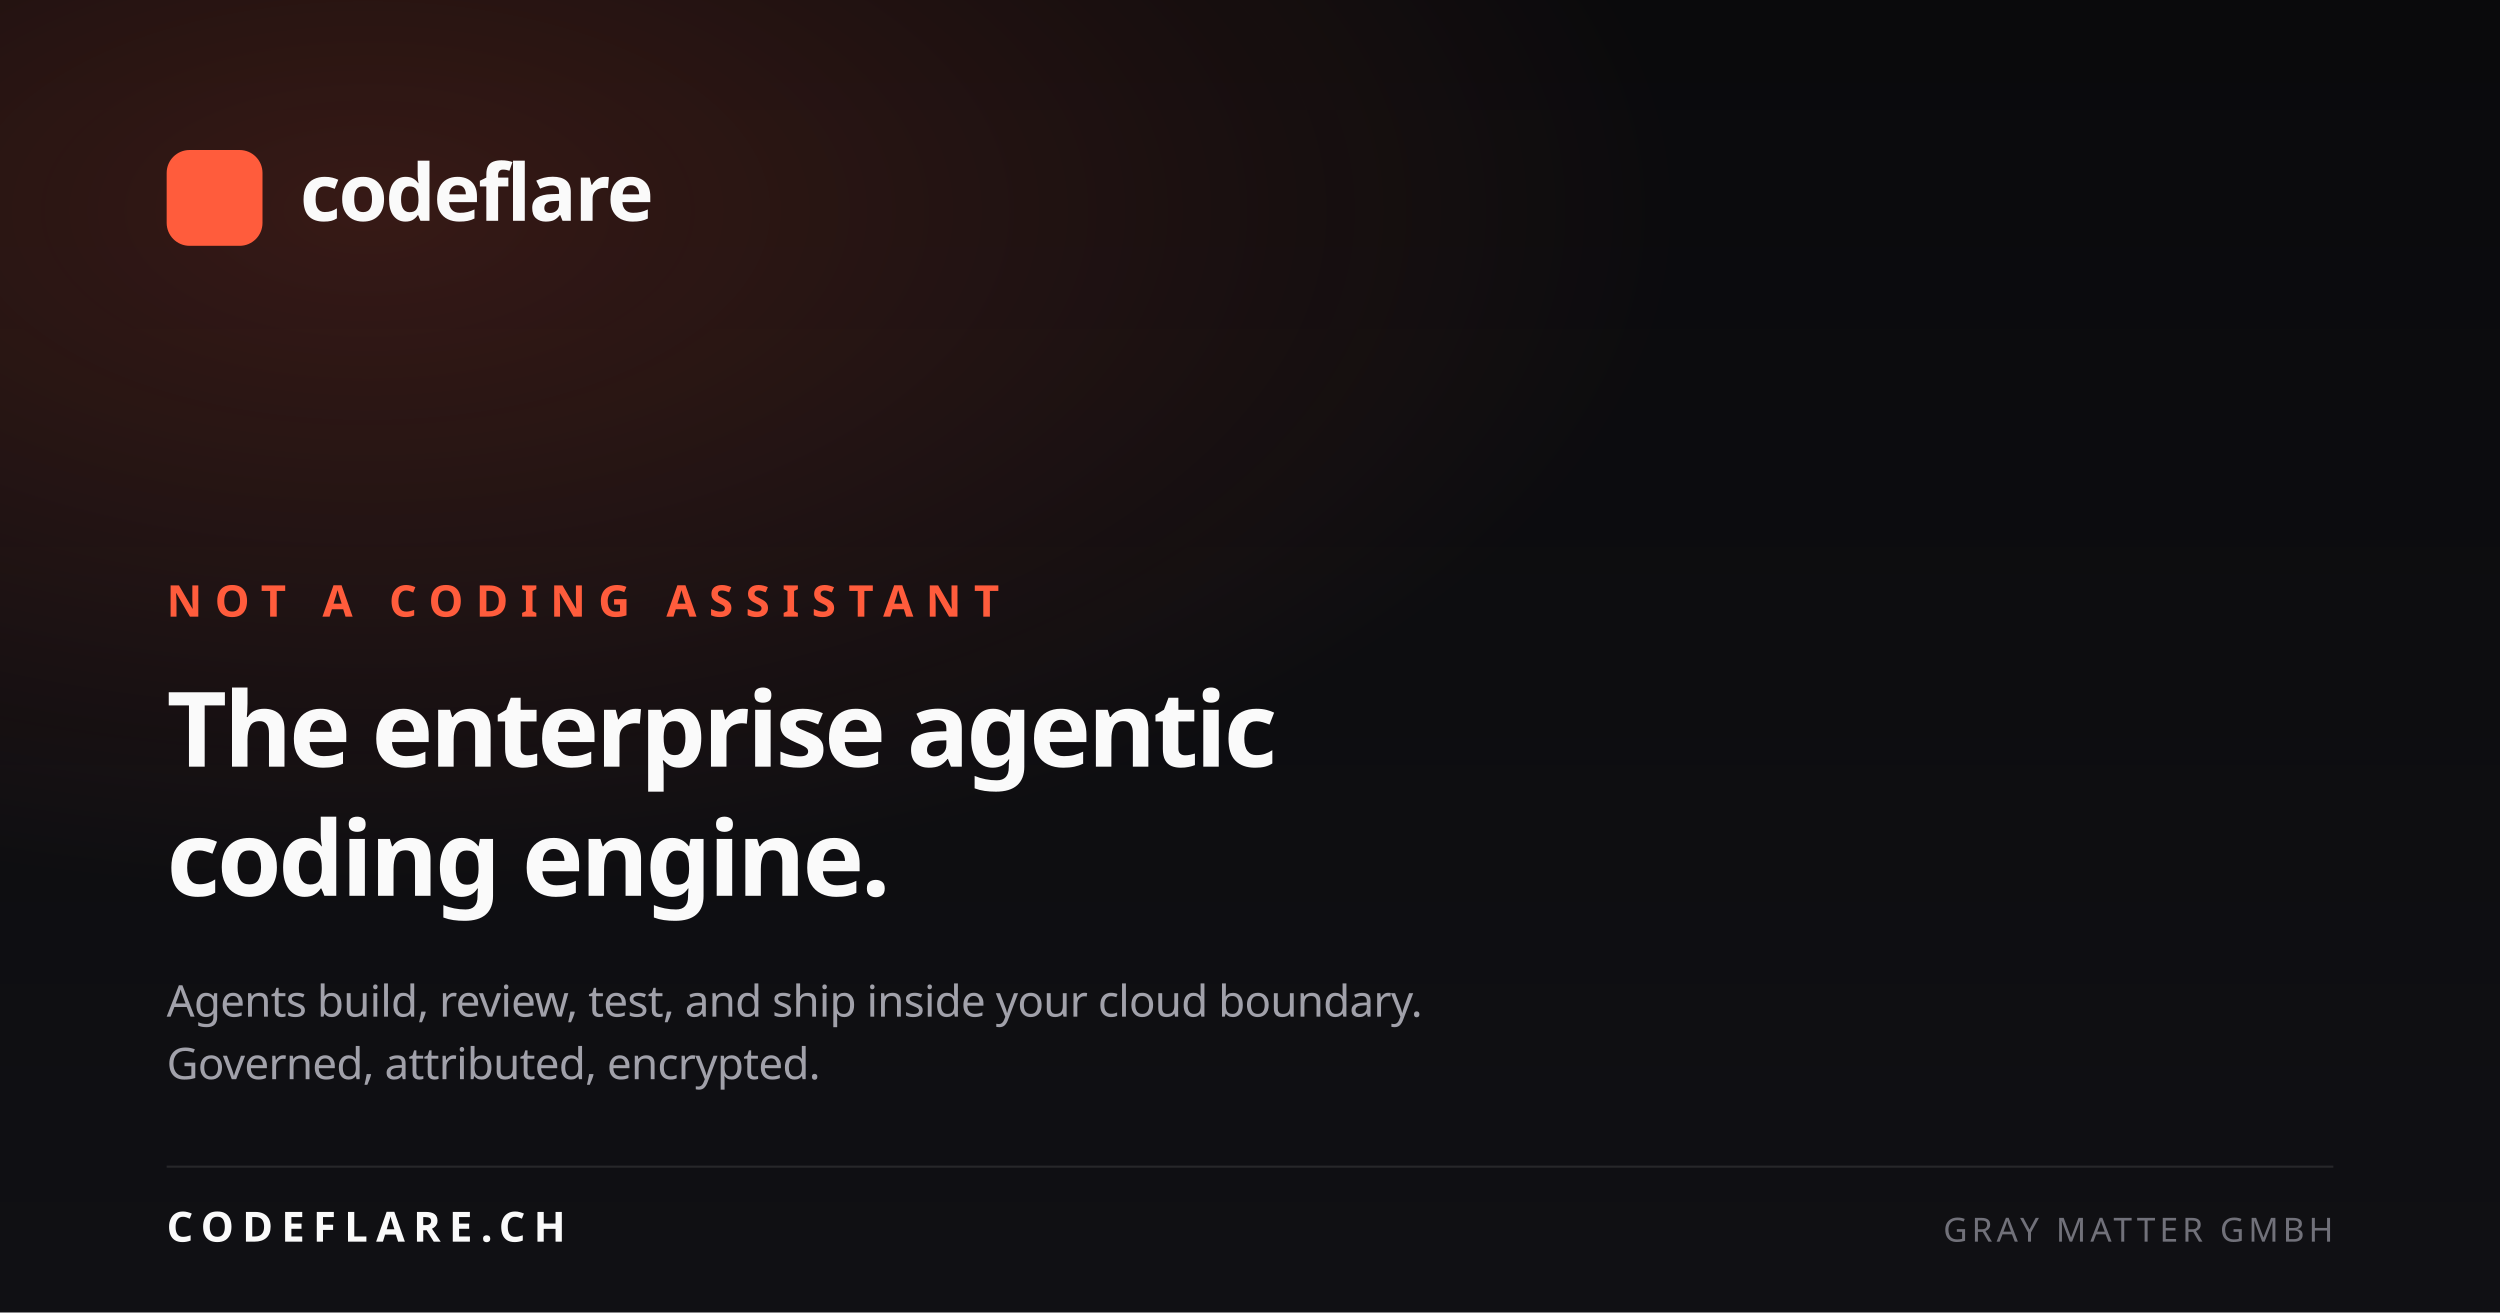
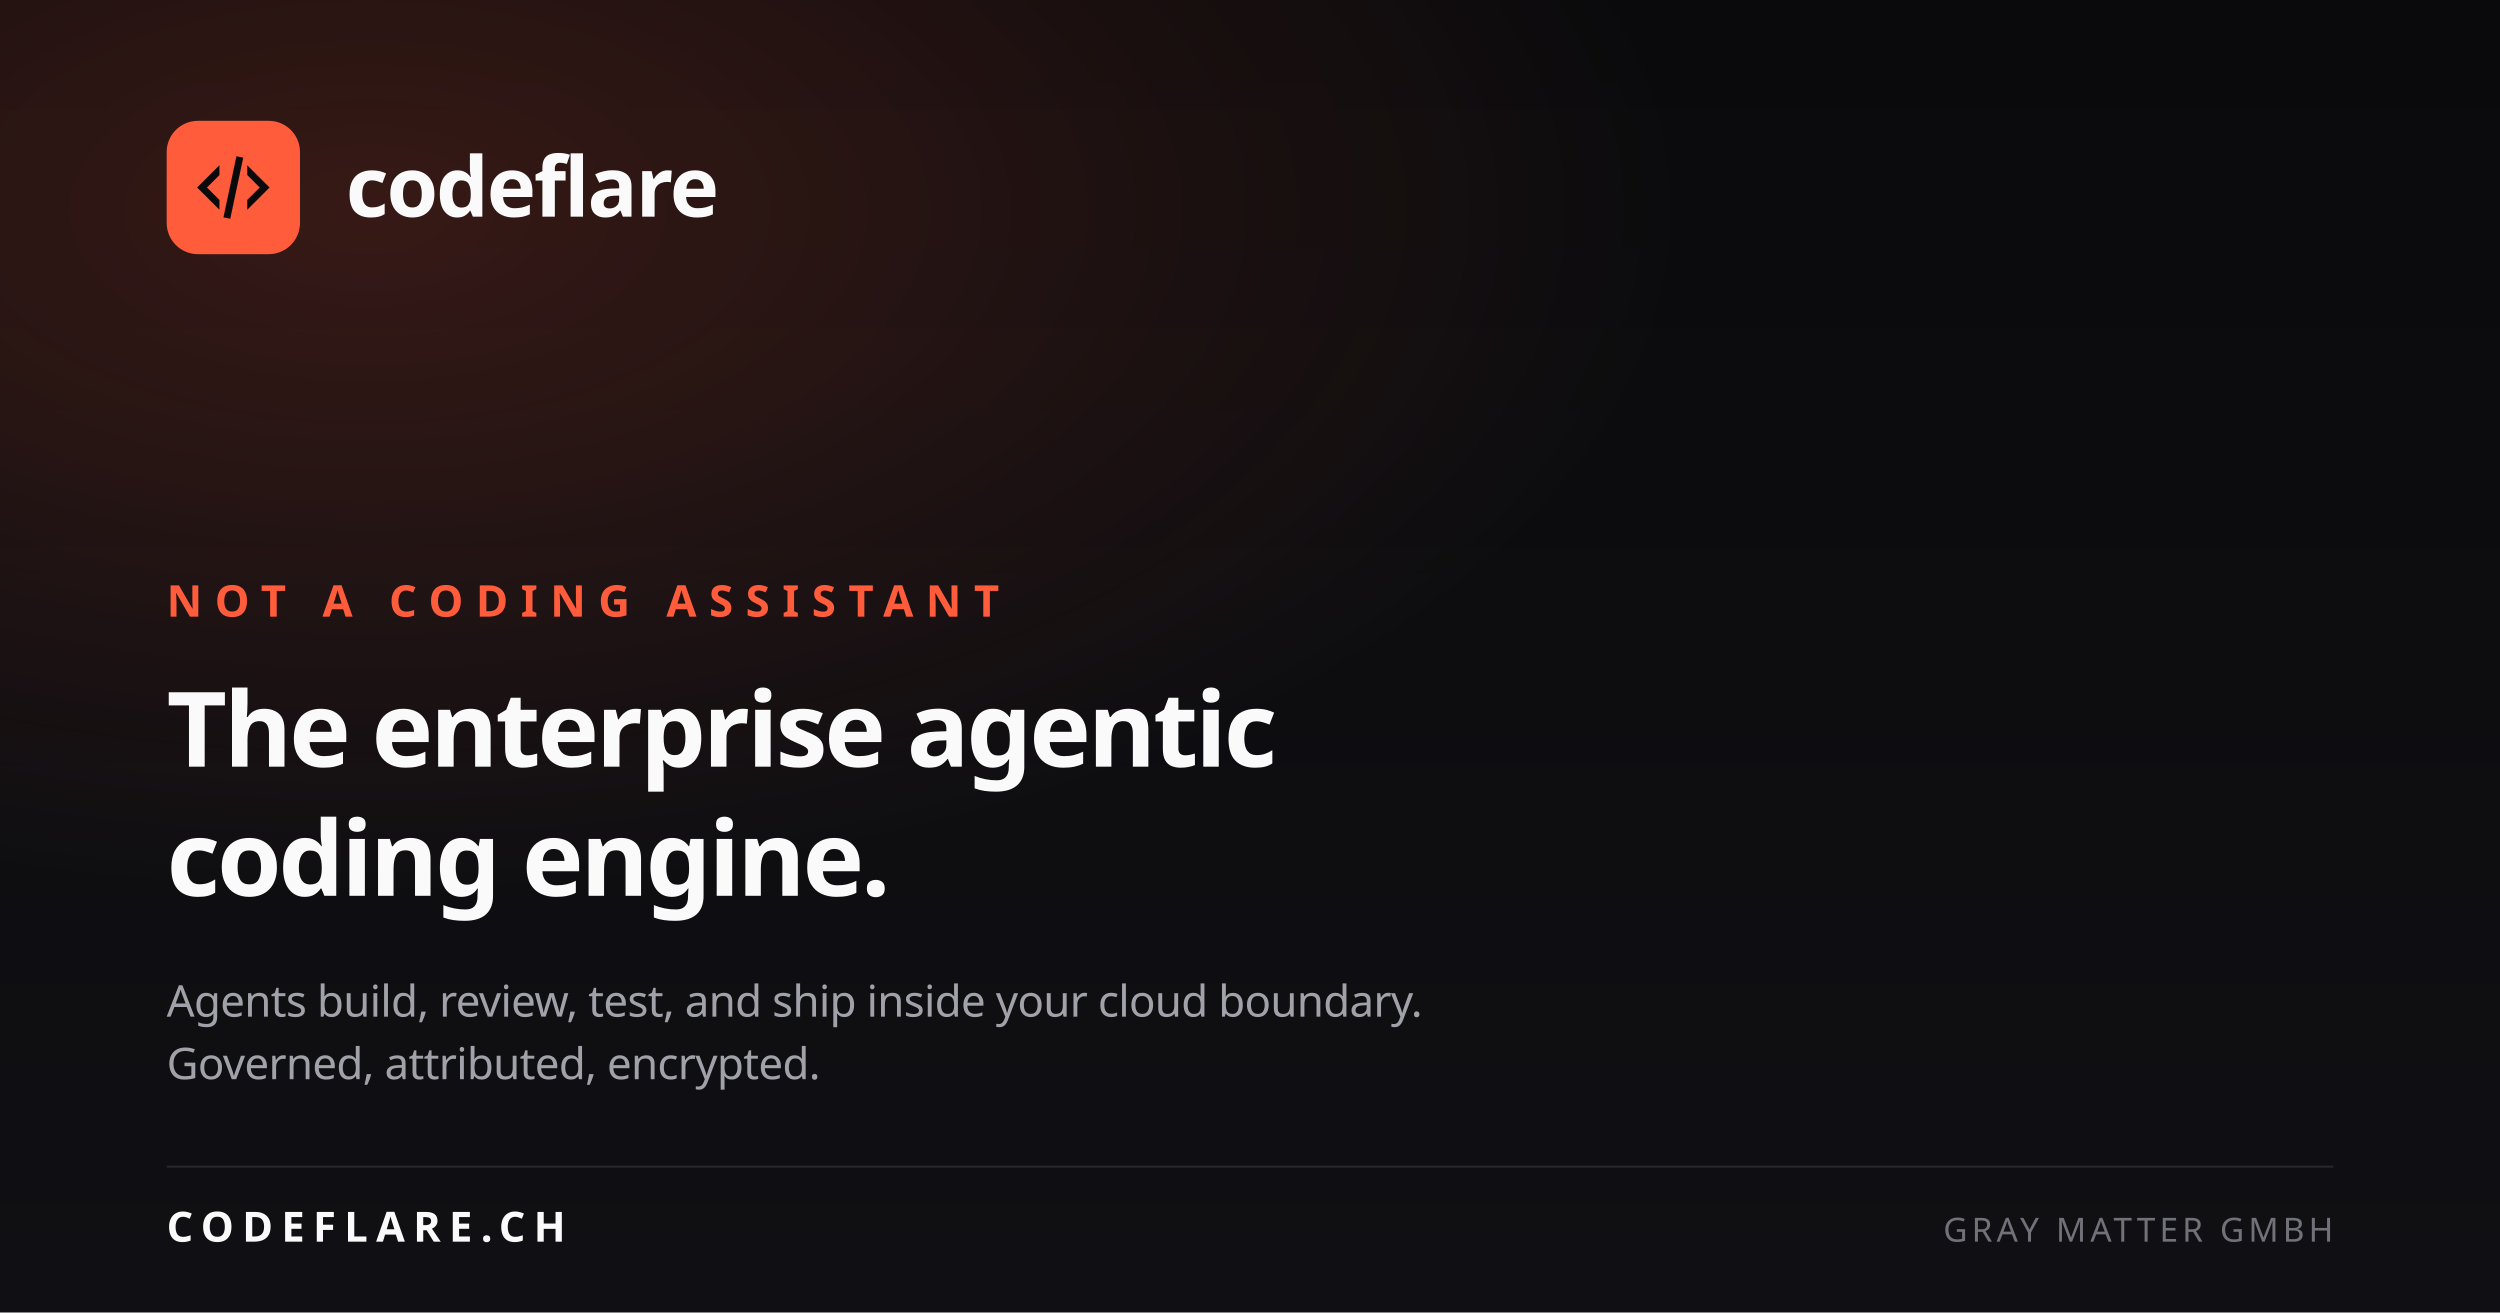
<svg xmlns="http://www.w3.org/2000/svg" viewBox="0 0 1200 630" width="1200" height="630" role="img" aria-label="Codeflare: the enterprise agentic coding engine.">
  <defs>
    <linearGradient id="bg" x1="0" y1="0" x2="0" y2="1">
      <stop offset="0" stop-color="#0a0a0c" />
      <stop offset="1" stop-color="#101014" />
    </linearGradient>
    <radialGradient id="glow" cx="0.15" cy="0.16" r="0.95">
      <stop offset="0" stop-color="#ff5c3c" stop-opacity="0.18" />
      <stop offset="0.55" stop-color="#ff5c3c" stop-opacity="0" />
    </radialGradient>
  </defs>
  <rect width="1200" height="630" fill="url(#bg)" />
  <rect width="1200" height="630" fill="url(#glow)" />
-   <rect x="80" y="72" width="46" height="46" rx="11" fill="#ff5c3c" />
-   <text x="144" y="106" font-family="JetBrains Mono" font-size="38" font-weight="700" fill="#fafafa" letter-spacing="-1">codeflare</text>
+   <rect x="80" y="58" width="64" height="64" rx="15" fill="#ff5c3c" />
+   <g transform="translate(92,70) scale(1.667)">
+     <path d="M12.89,3L14.85,3.4L11.11,21L9.15,20.6L12.89,3M19.59,12L16,8.41V5.58L22.42,12L16,18.41V15.58L19.59,12M1.58,12L8,5.58V8.41L4.41,12L8,15.58V18.41L1.58,12Z" fill="#0a0a0c" />
+   </g>
+   <text x="166" y="104" font-family="JetBrains Mono" font-size="40" font-weight="700" fill="#fafafa" letter-spacing="-1">codeflare</text>
  <text x="80" y="296" font-family="JetBrains Mono" font-size="21" font-weight="700" fill="#ff5c3c" letter-spacing="6">NOT A CODING ASSISTANT</text>
  <text x="80" y="368" font-family="JetBrains Mono" font-size="50" font-weight="700" fill="#fafafa" letter-spacing="-1.5">The enterprise agentic</text>
  <text x="80" y="430" font-family="JetBrains Mono" font-size="50" font-weight="700" fill="#fafafa" letter-spacing="-1.5">coding engine.</text>
  <text x="80" y="488" font-family="JetBrains Mono" font-size="21" font-weight="400" fill="#a1a1aa" letter-spacing="-0.3">Agents build, review, test, and ship inside your cloud boundary.</text>
  <text x="80" y="518" font-family="JetBrains Mono" font-size="21" font-weight="400" fill="#a1a1aa" letter-spacing="-0.3">Governed, attributed, encrypted.</text>
  <line x1="80" y1="560" x2="1120" y2="560" stroke="#27272a" stroke-width="1" />
  <text x="80" y="596" font-family="JetBrains Mono" font-size="20" font-weight="600" fill="#fafafa" letter-spacing="4">CODEFLARE.CH</text>
  <text x="1120" y="596" text-anchor="end" font-family="JetBrains Mono" font-size="16" font-weight="400" fill="#71717a" letter-spacing="2">GRAY MATTER GMBH</text>
</svg>
